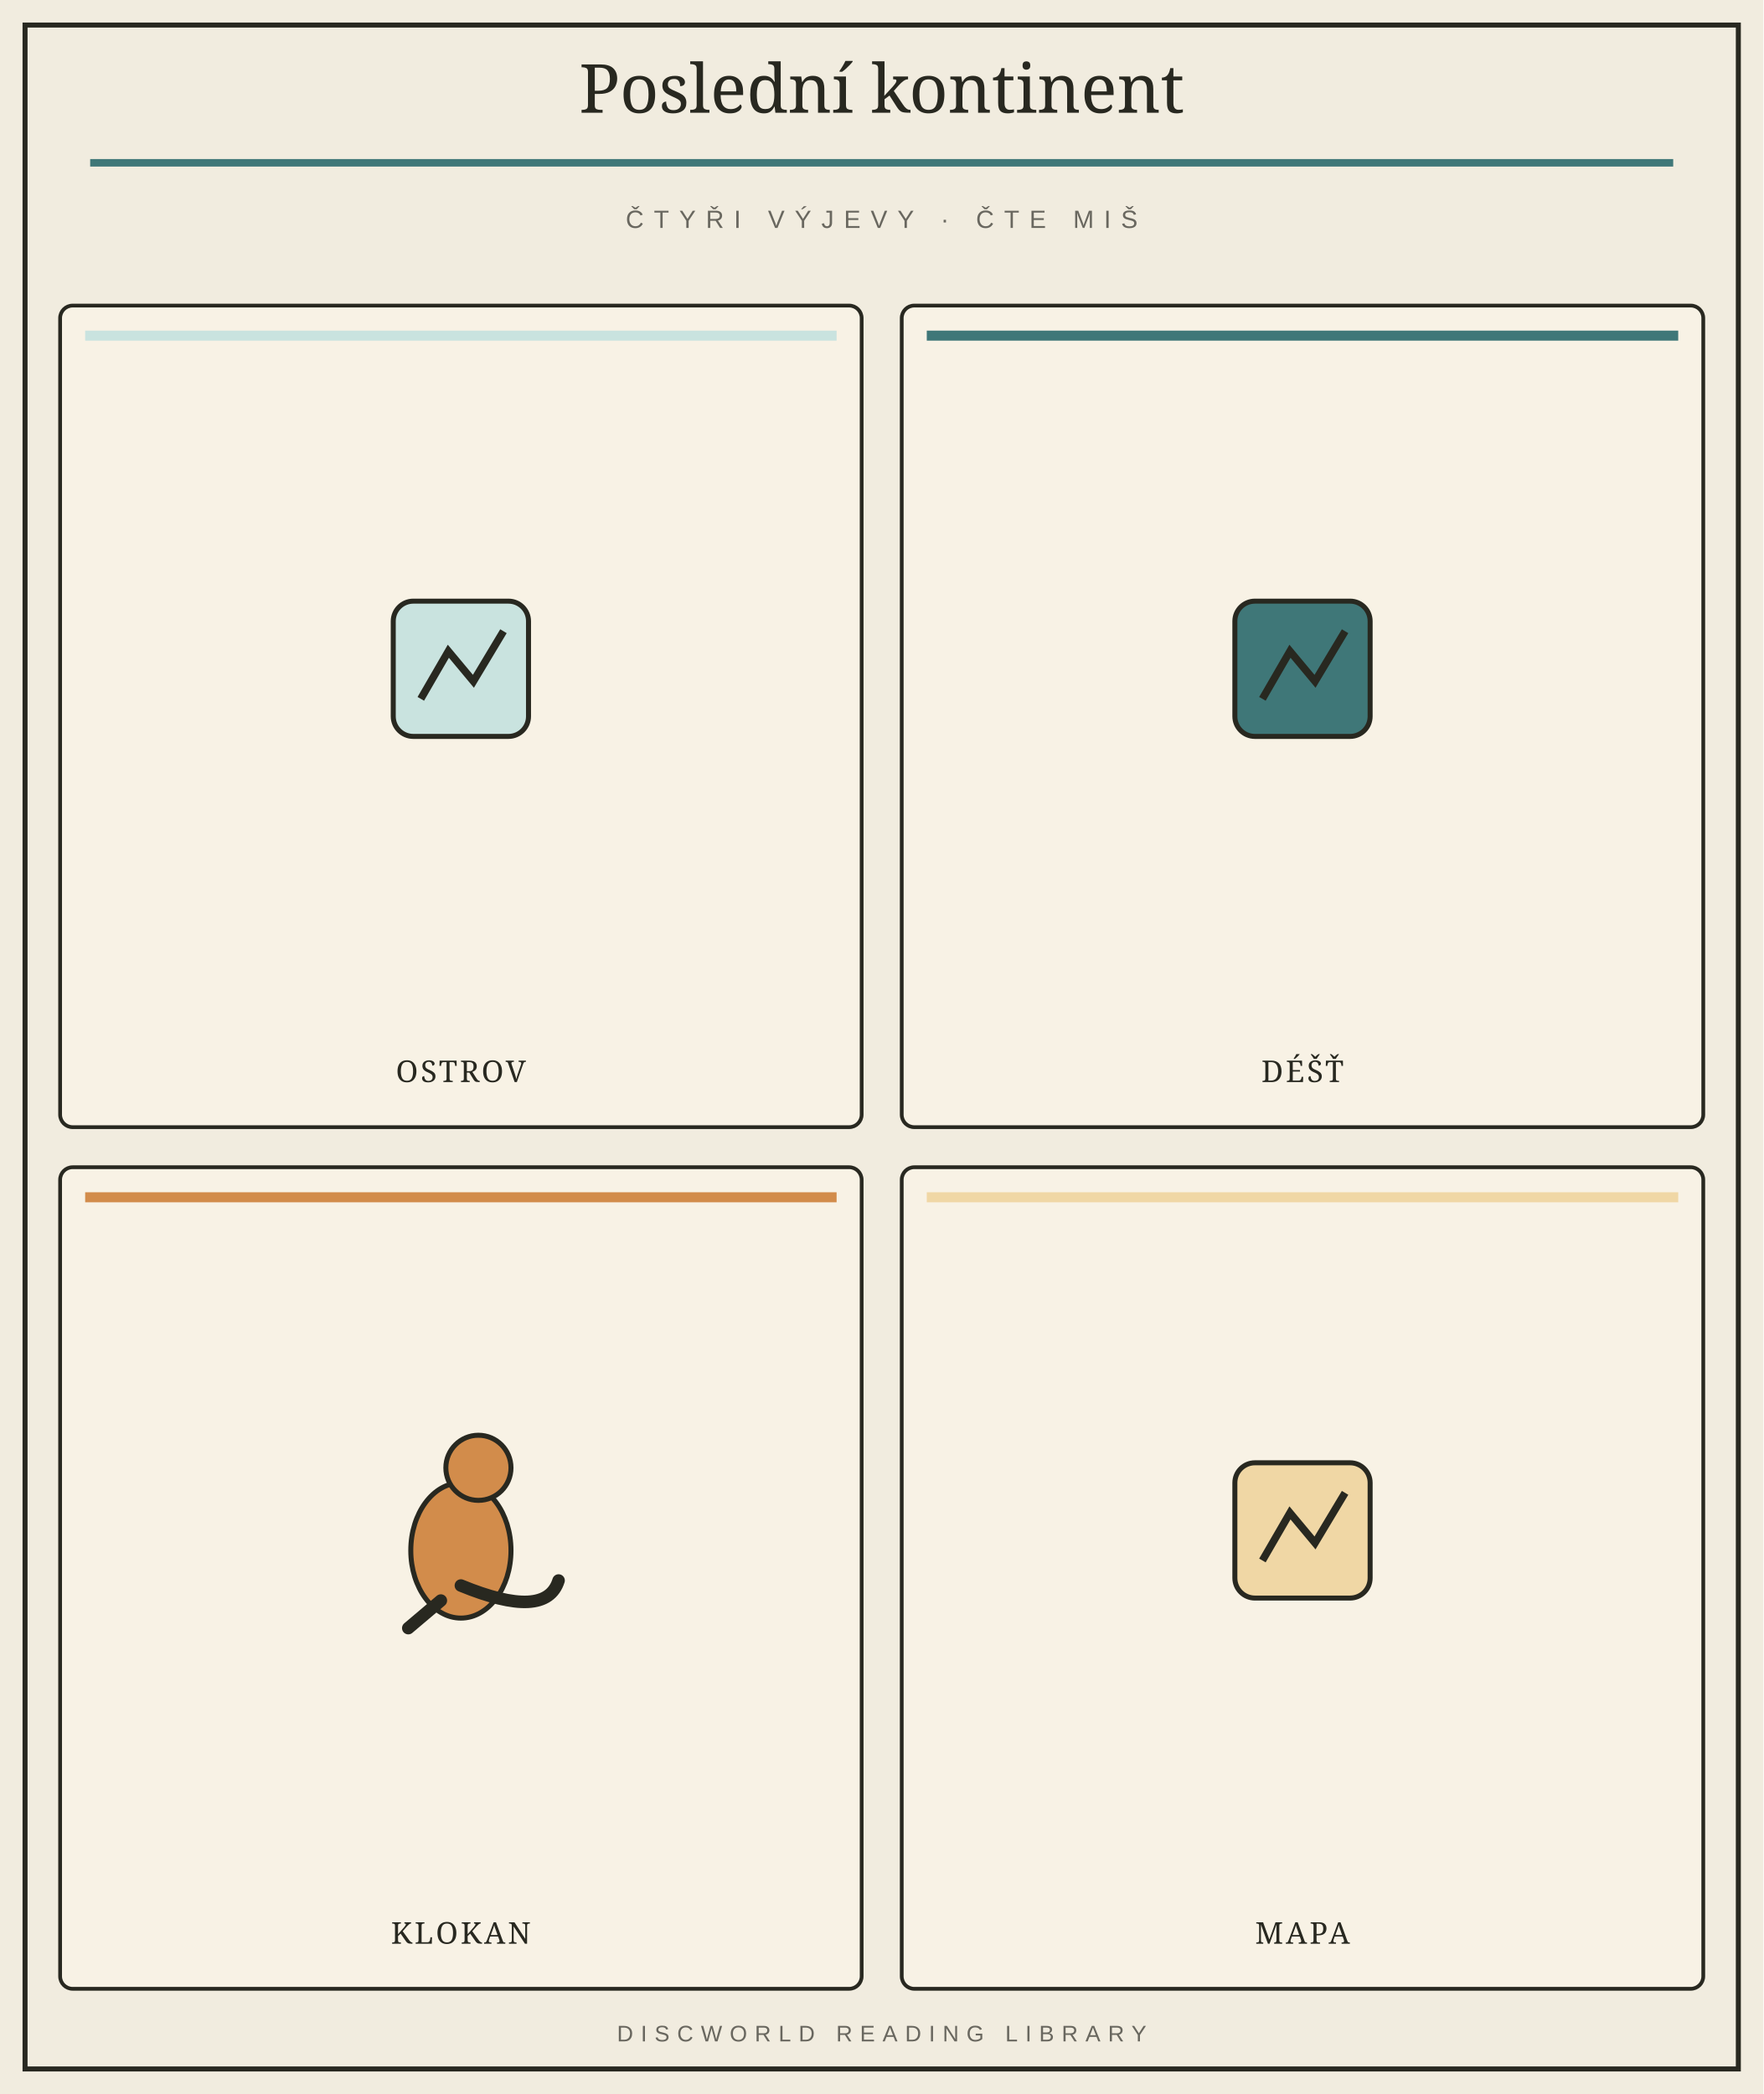
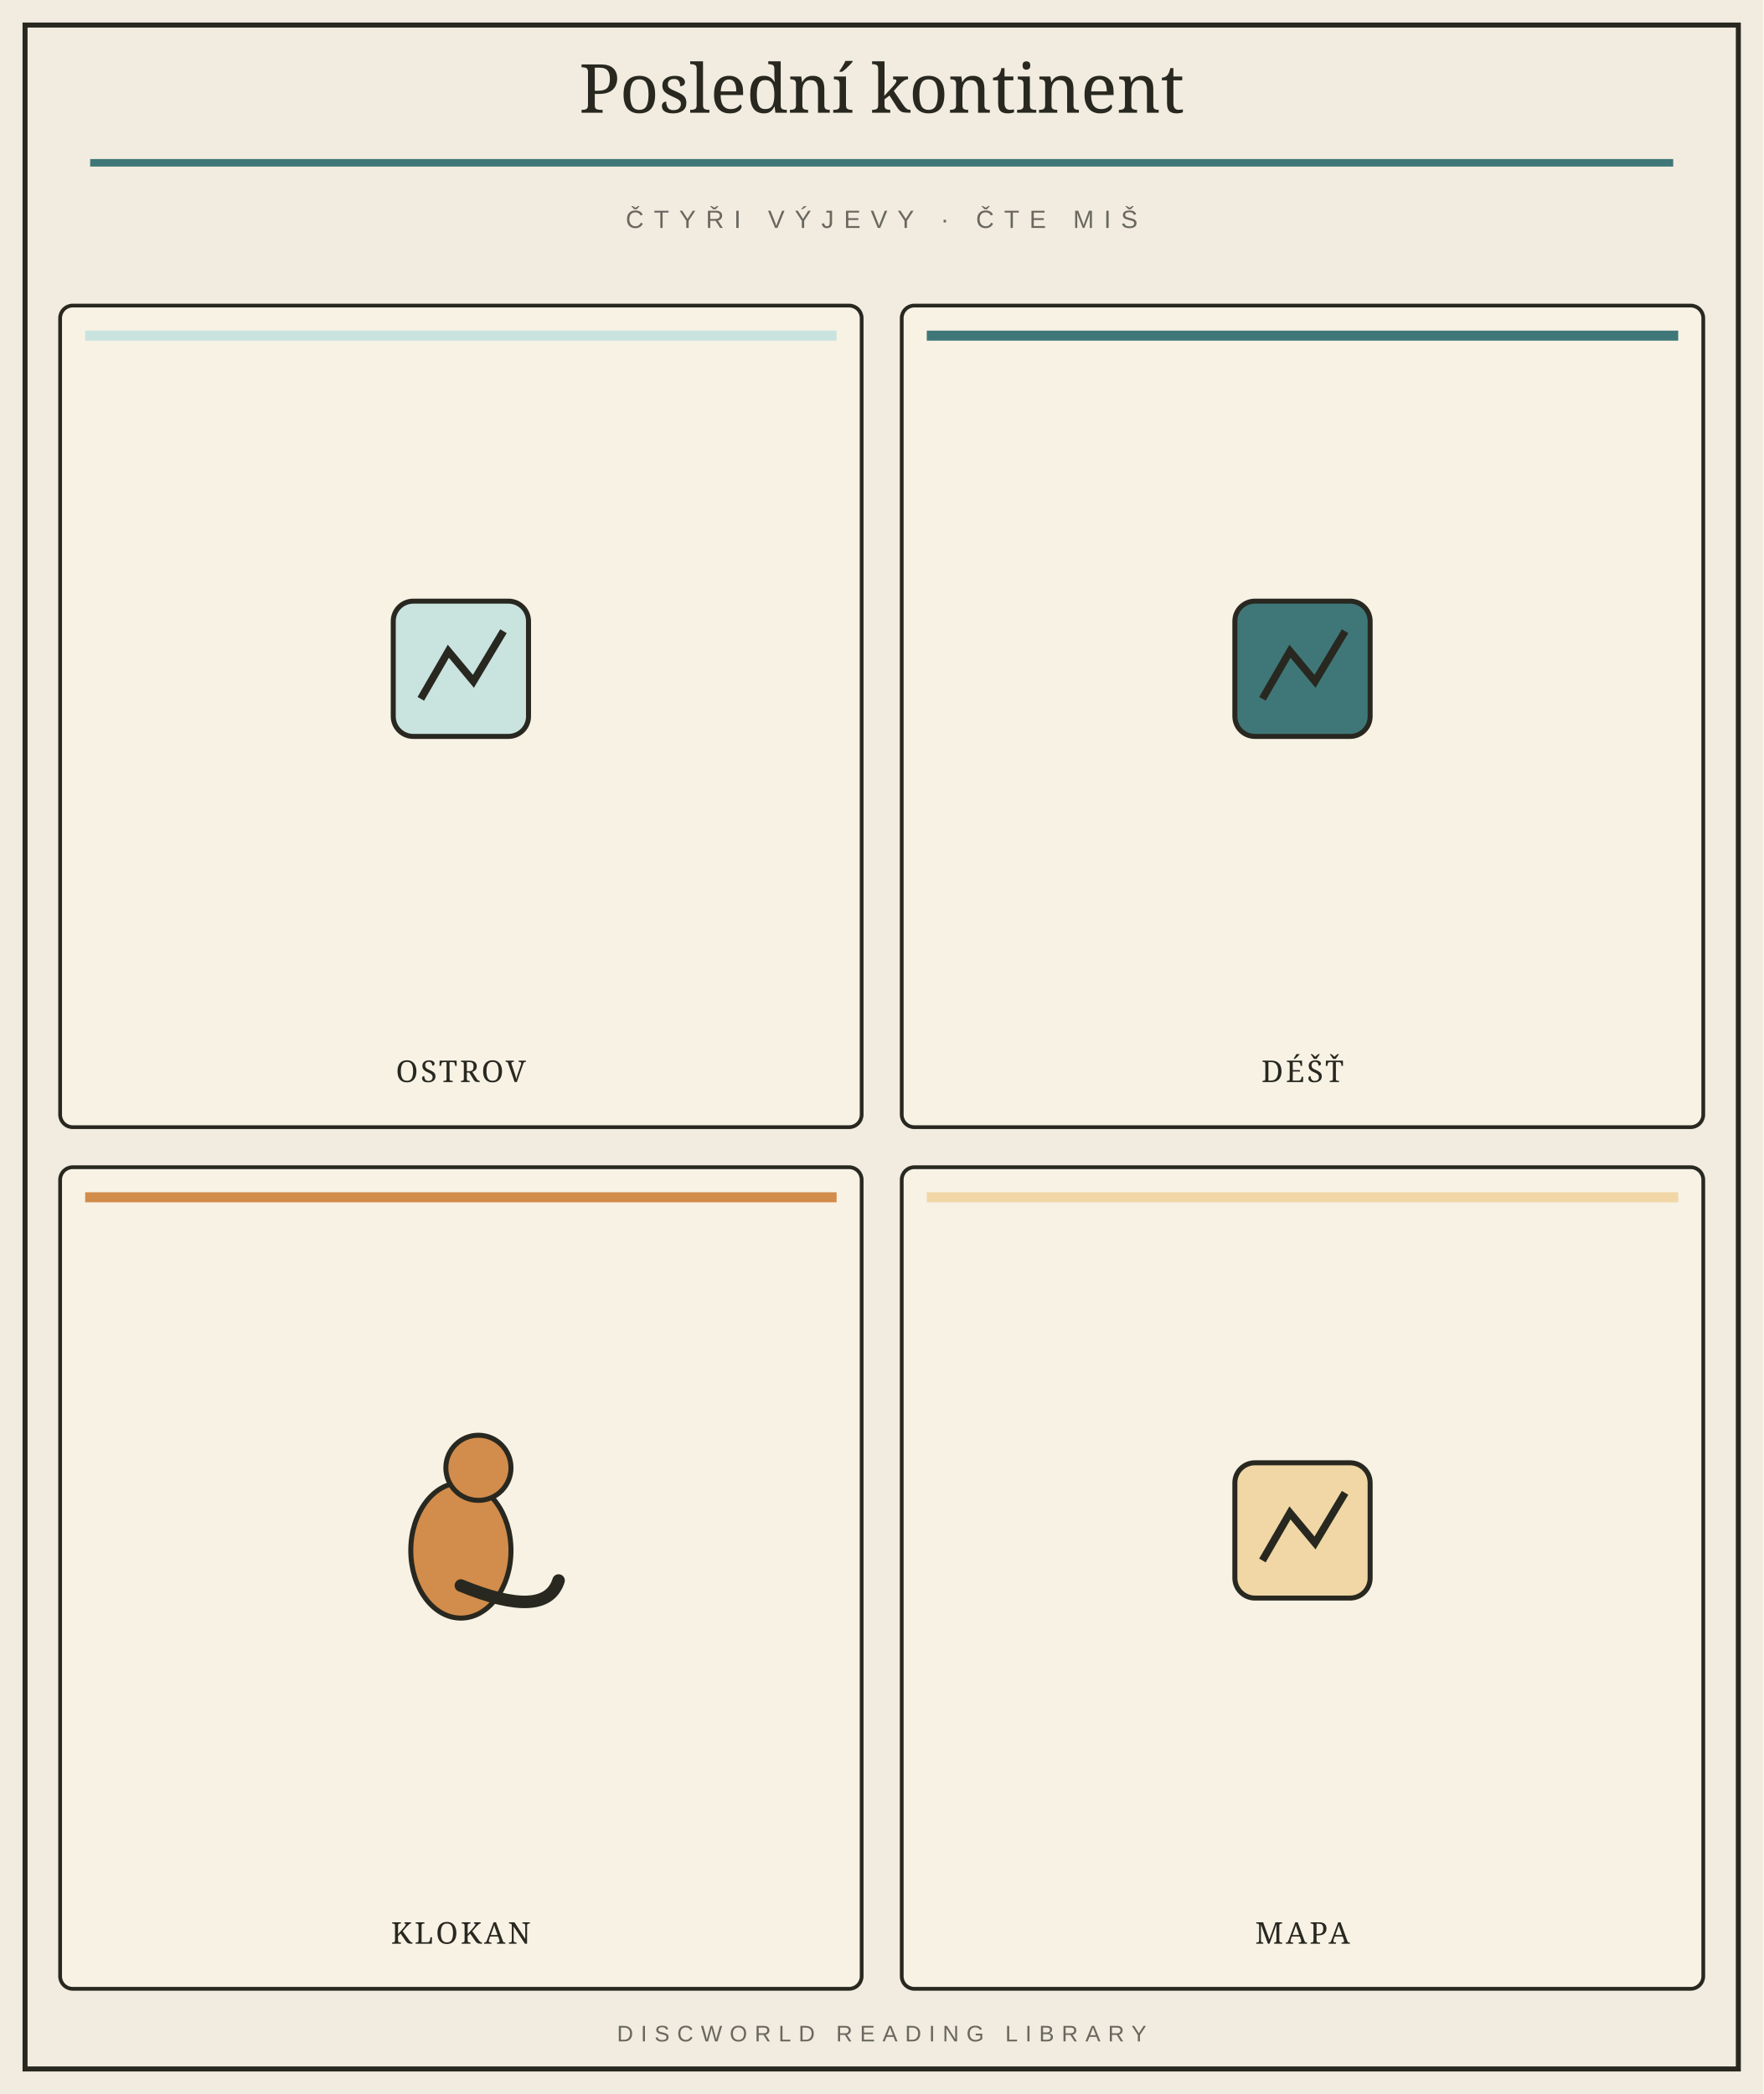
<svg xmlns="http://www.w3.org/2000/svg" viewBox="0 0 704 836" role="img" aria-labelledby="t d">
  <rect width="704" height="836" fill="#f1ecdf" />
  <rect x="10" y="10" width="684" height="816" fill="none" stroke="#282820" stroke-width="2" />
  <text x="352" y="45" text-anchor="middle" font-family="Georgia,serif" font-size="27" fill="#282820">Poslední kontinent</text>
  <path d="M36 65H668" stroke="#3f7778" stroke-width="3" />
  <text x="352" y="91" text-anchor="middle" font-family="Arial,sans-serif" font-size="10" letter-spacing="4" fill="#69675f">ČTYŘI VÝJEVY · ČTE MIŠ</text>
  <g>
    <rect x="24" y="122" width="320" height="328" rx="5" fill="#f8f2e5" stroke="#282820" stroke-width="1.5" />
    <path d="M34 134H334" stroke="#c9e3df" stroke-width="4" />
    <rect x="157" y="240" width="54" height="54" rx="8" fill="#c9e3df" stroke="#282820" stroke-width="2" />
    <path d="M168 279L179 260L189 272L201 252" fill="none" stroke="#282820" stroke-width="3" />
    <text x="184" y="432" text-anchor="middle" font-family="Georgia,serif" font-size="12" letter-spacing="1" fill="#282820">OSTROV</text>
  </g>
  <g>
    <rect x="360" y="122" width="320" height="328" rx="5" fill="#f8f2e5" stroke="#282820" stroke-width="1.5" />
    <path d="M370 134H670" stroke="#3f7778" stroke-width="4" />
    <rect x="493" y="240" width="54" height="54" rx="8" fill="#3f7778" stroke="#282820" stroke-width="2" />
    <path d="M504 279L515 260L525 272L537 252" fill="none" stroke="#282820" stroke-width="3" />
    <text x="520" y="432" text-anchor="middle" font-family="Georgia,serif" font-size="12" letter-spacing="1" fill="#282820">DÉŠŤ</text>
  </g>
  <g>
    <rect x="24" y="466" width="320" height="328" rx="5" fill="#f8f2e5" stroke="#282820" stroke-width="1.5" />
    <path d="M34 478H334" stroke="#d28c4b" stroke-width="4" />
    <ellipse cx="184" cy="619" rx="20" ry="27" fill="#d28c4b" stroke="#282820" stroke-width="2" />
    <circle cx="191" cy="586" r="13" fill="#d28c4b" stroke="#282820" stroke-width="2" />
-     <path d="M184 633Q218 647 223 631M176 639L163 650" fill="none" stroke="#282820" stroke-width="5" stroke-linecap="round" />
+     <path d="M184 633Q218 647 223 631" fill="none" stroke="#282820" stroke-width="5" stroke-linecap="round" />
    <text x="184" y="776" text-anchor="middle" font-family="Georgia,serif" font-size="12" letter-spacing="1" fill="#282820">KLOKAN</text>
  </g>
  <g>
    <rect x="360" y="466" width="320" height="328" rx="5" fill="#f8f2e5" stroke="#282820" stroke-width="1.5" />
    <path d="M370 478H670" stroke="#f0d7a5" stroke-width="4" />
    <rect x="493" y="584" width="54" height="54" rx="8" fill="#f0d7a5" stroke="#282820" stroke-width="2" />
    <path d="M504 623L515 604L525 616L537 596" fill="none" stroke="#282820" stroke-width="3" />
    <text x="520" y="776" text-anchor="middle" font-family="Georgia,serif" font-size="12" letter-spacing="1" fill="#282820">MAPA</text>
  </g>
  <text x="352" y="815" text-anchor="middle" font-family="Arial,sans-serif" font-size="9" letter-spacing="3" fill="#69675f">DISCWORLD READING LIBRARY</text>
</svg>
